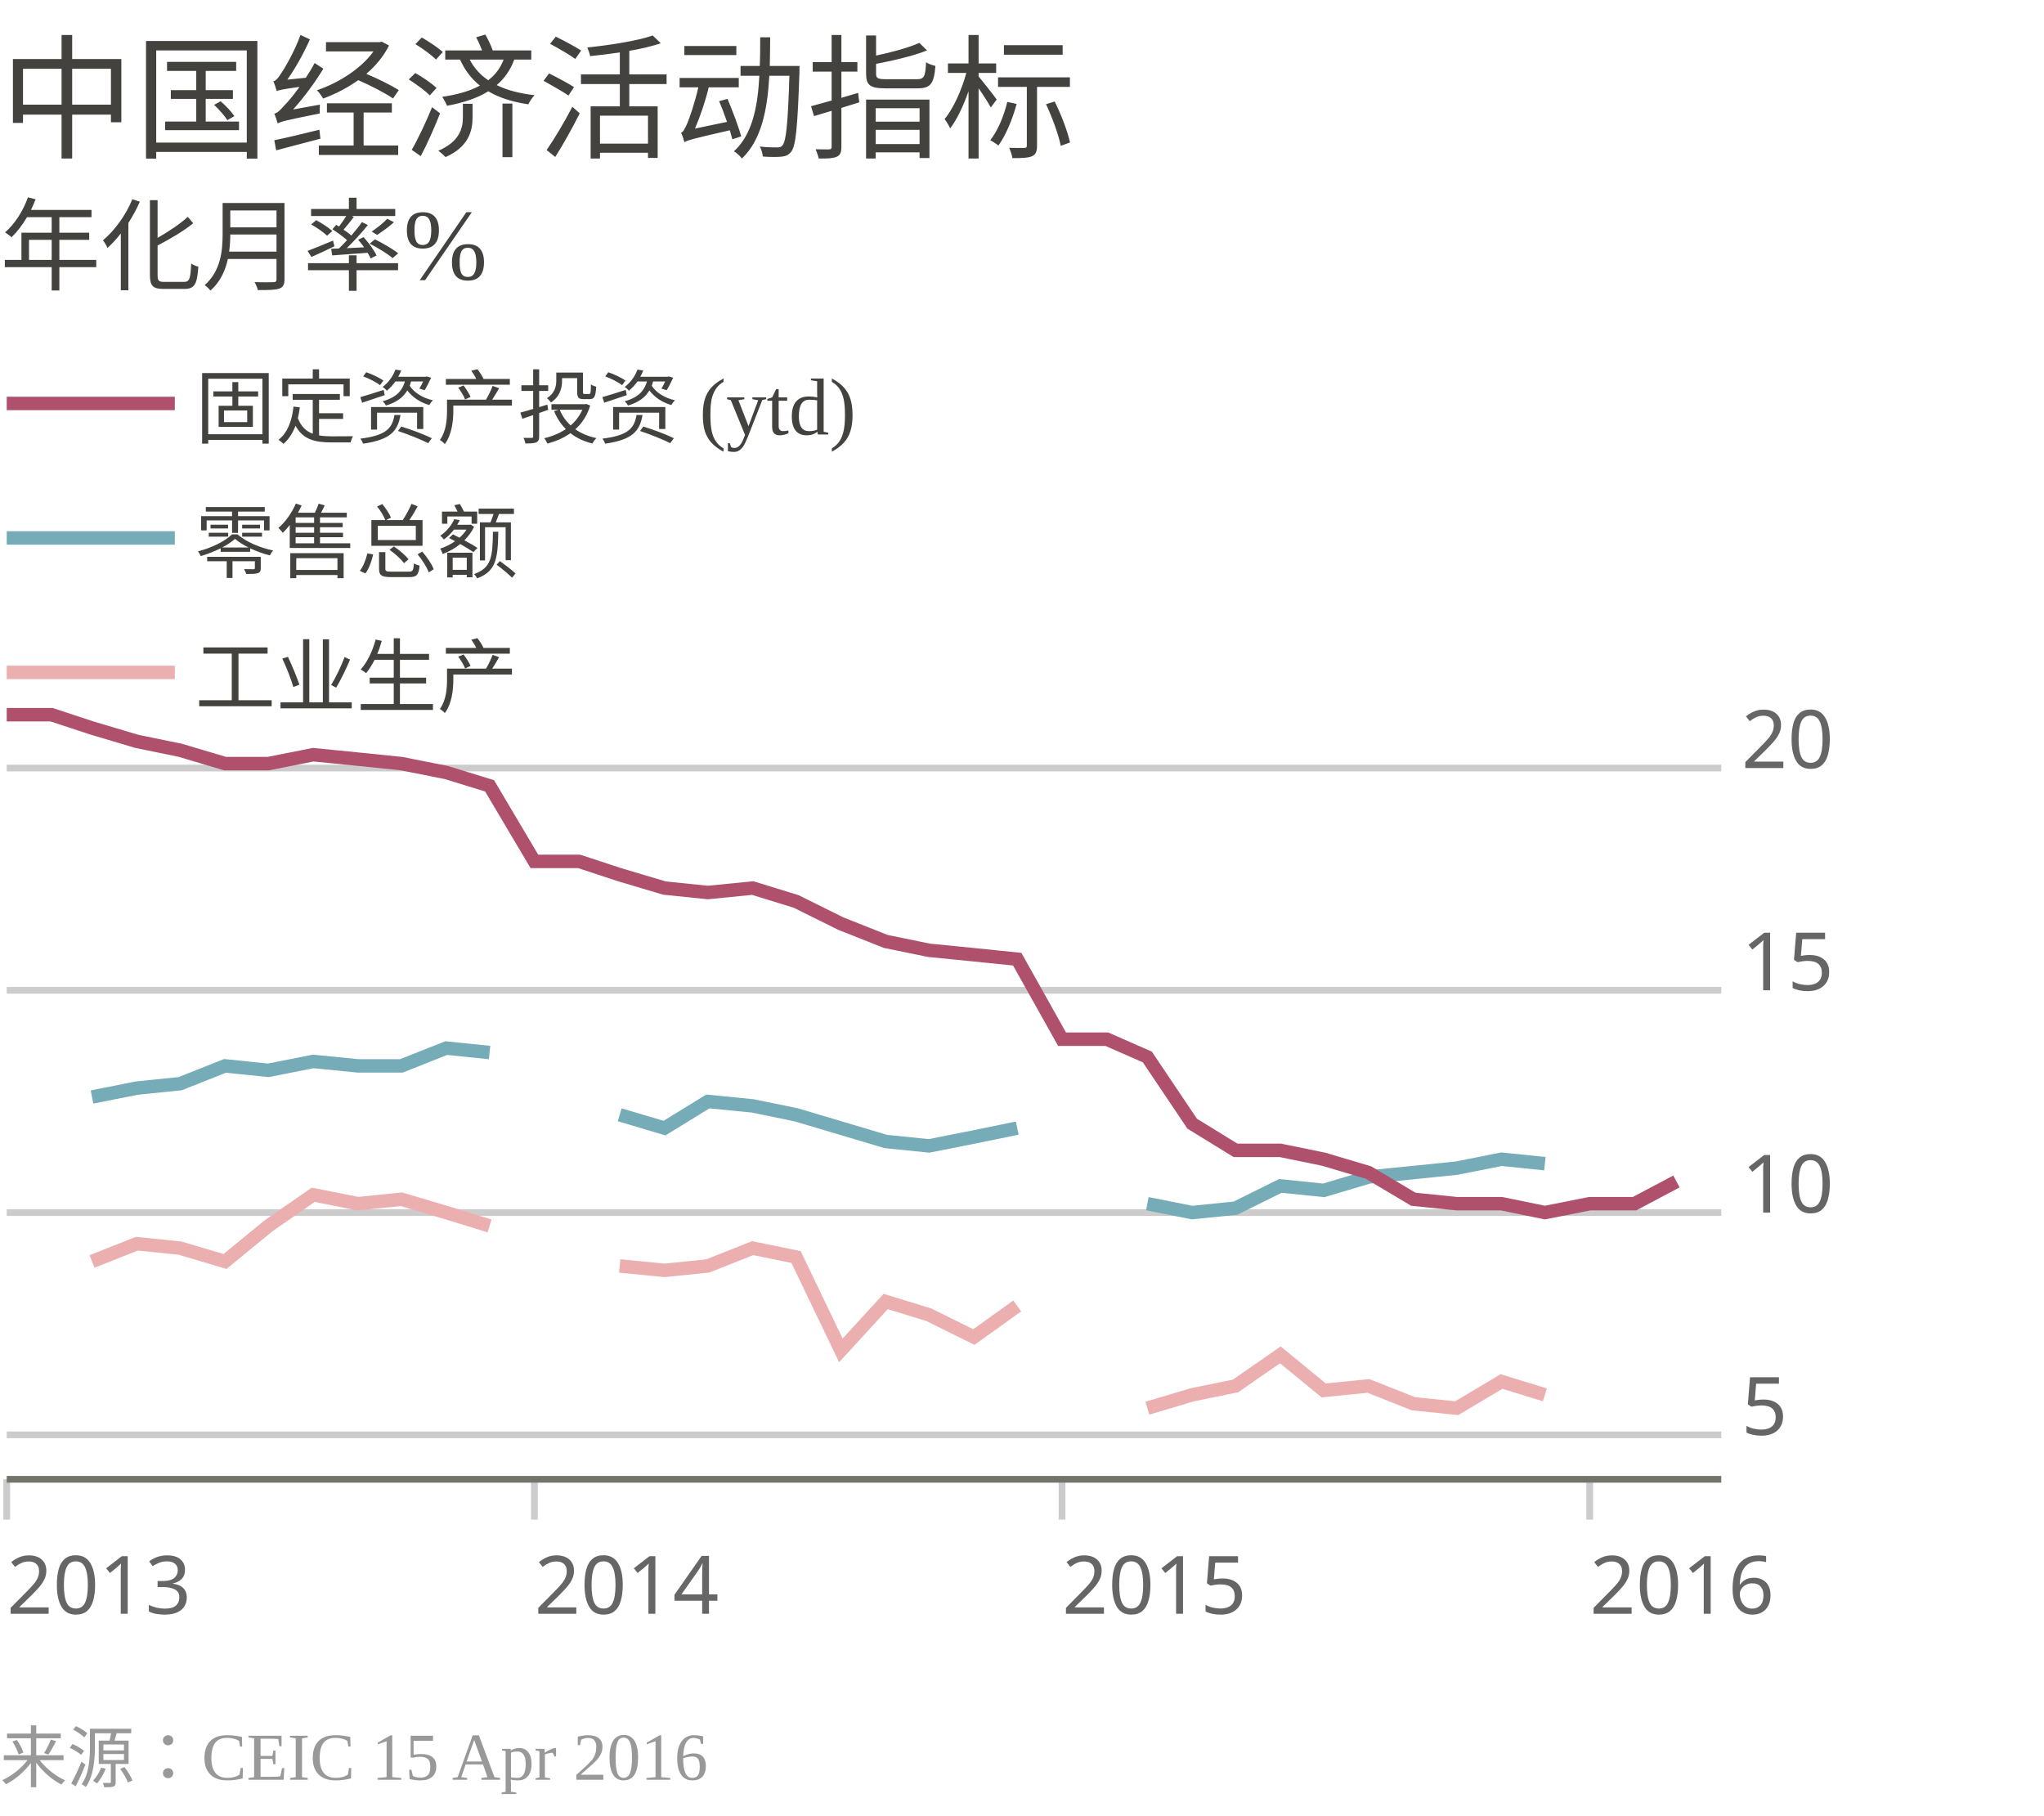
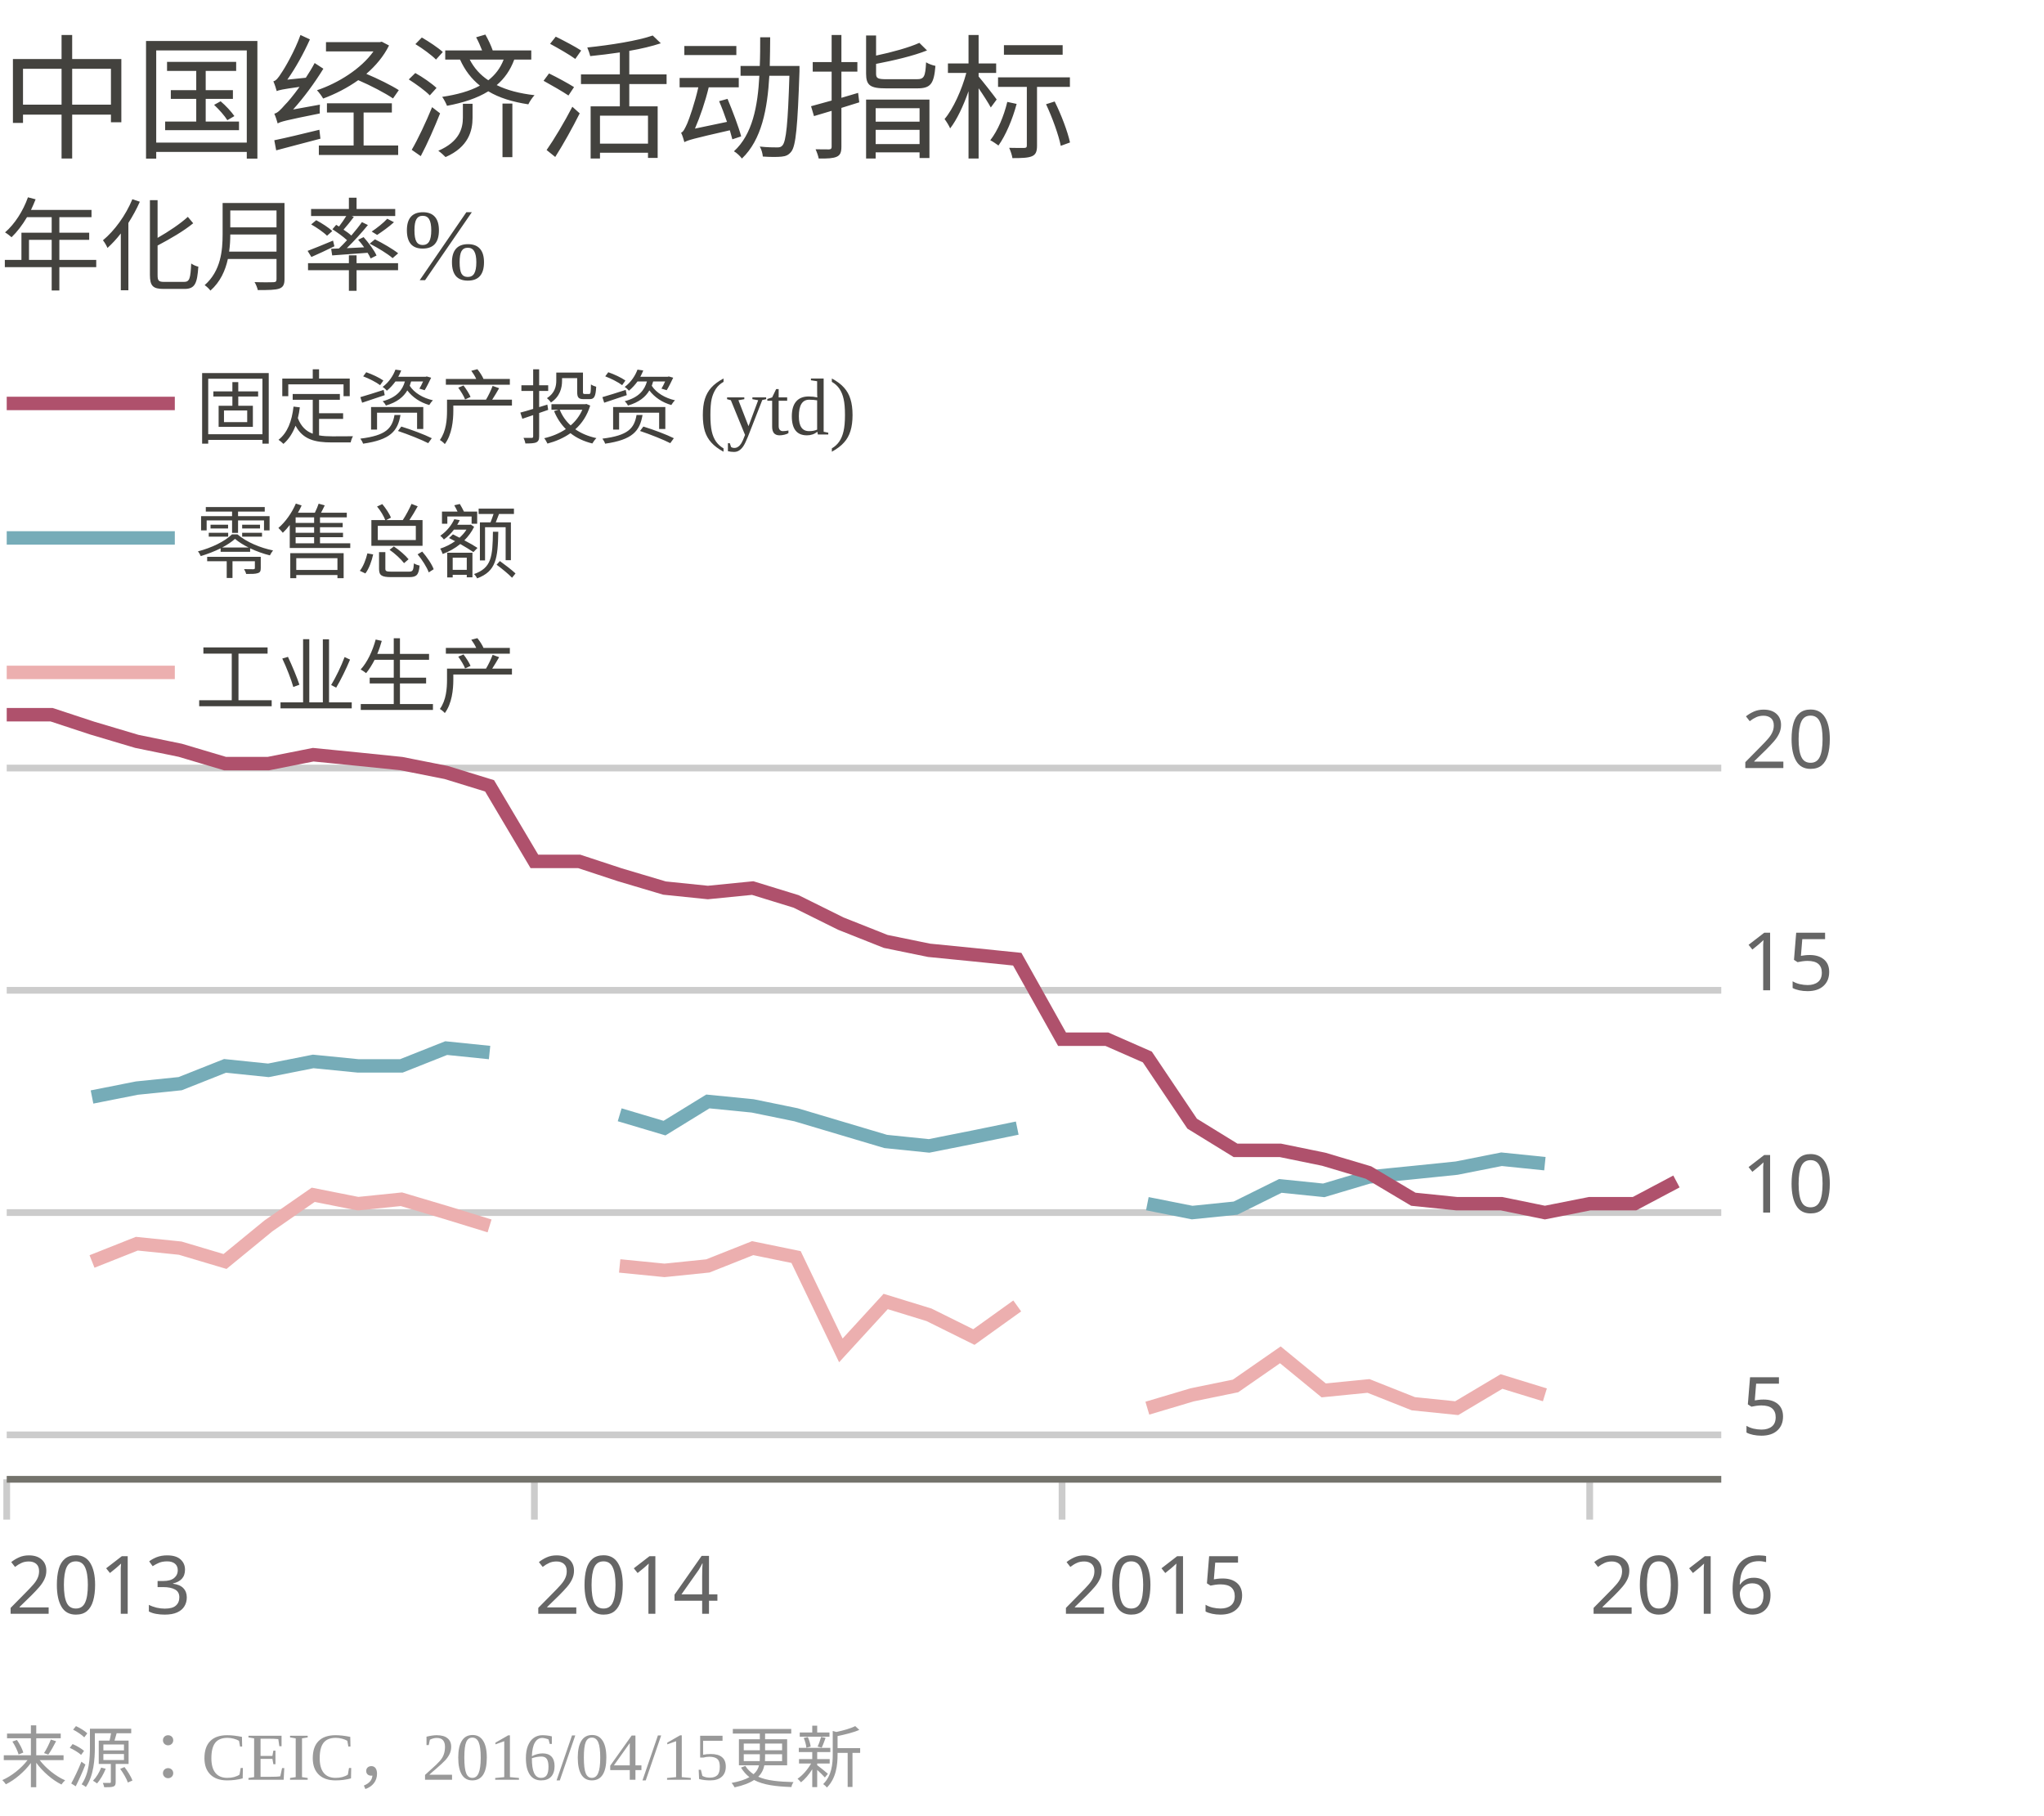
<svg xmlns="http://www.w3.org/2000/svg" viewBox="0 0 304 270">
  <text class="chart-title" fill="#43423e" font-size="20" y="22">中国经济活动指标</text>
  <text class="chart-subtitle" fill="#43423e" font-size="15" y="42">年化月率%</text>
-   <text class="chart-source" font-size="10" fill-opacity="0.4" y="265">来源：CEIC 15 Apr 2016</text>
+   <text class="chart-source" font-size="10" fill-opacity="0.4" y="265">来源：CEIC，2016/04/15更新</text>
  <g transform="translate(1,100)">
    <g transform="translate(0,120)" class="x axis">
      <g class="tick" style="" transform="translate(0,0)">
        <line y2="6" x2="0" fill="none" stroke="#000" stroke-opacity="0.2" />
        <text dy="0" style="" y="20" x="0" font-family="MetricWeb,sans-serif" fill-opacity="0.6" font-size="12" text-anchor="start">2013</text>
      </g>
      <g class="tick" style="" transform="translate(78.47808,0)">
        <line y2="6" x2="0" fill="none" stroke="#000" stroke-opacity="0.2" />
        <text dy="0" style="" y="20" x="0" font-family="MetricWeb,sans-serif" fill-opacity="0.6" font-size="12" text-anchor="start">2014</text>
      </g>
      <g class="tick" style="" transform="translate(156.9562,0)">
        <line y2="6" x2="0" fill="none" stroke="#000" stroke-opacity="0.2" />
        <text dy="0" style="" y="20" x="0" font-family="MetricWeb,sans-serif" fill-opacity="0.6" font-size="12" text-anchor="start">2015</text>
      </g>
      <g class="tick" style="" transform="translate(235.4342,0)">
        <line y2="6" x2="0" fill="none" stroke="#000" stroke-opacity="0.2" />
        <text dy="0" style="" y="20" x="0" font-family="MetricWeb,sans-serif" fill-opacity="0.6" font-size="12" text-anchor="start">2016</text>
      </g>
      <path class="domain" d="M0,0V0H255V0" fill="none" stroke="#74736c" />
    </g>
    <g transform="translate(255,0)" class="y axis">
      <g class="tick" style="" transform="translate(0,113.3889)">
        <line x2="-255" y2="0" fill="none" stroke="#000" stroke-opacity="0.2" />
        <text dy="0" style="text-anchor: start;" x="3" y="0" font-family="MetricWeb,sans-serif" fill-opacity="0.6" font-size="12">5</text>
      </g>
      <g class="tick" style="" transform="translate(0,80.33333)">
        <line x2="-255" y2="0" fill="none" stroke="#000" stroke-opacity="0.2" />
        <text dy="0" style="text-anchor: start;" x="3" y="0" font-family="MetricWeb,sans-serif" fill-opacity="0.6" font-size="12">10</text>
      </g>
      <g class="tick" style="" transform="translate(0,47.27778)">
        <line x2="-255" y2="0" fill="none" stroke="#000" stroke-opacity="0.2" />
        <text dy="0" style="text-anchor: start;" x="3" y="0" font-family="MetricWeb,sans-serif" fill-opacity="0.6" font-size="12">15</text>
      </g>
      <g class="tick" style="" transform="translate(0,14.22222)">
        <line x2="-255" y2="0" fill="none" stroke="#000" stroke-opacity="0.2" />
        <text dy="0" style="text-anchor: start;" x="3" y="0" font-family="MetricWeb,sans-serif" fill-opacity="0.6" font-size="12">20</text>
      </g>
      <path class="domain" d="M-255,1H0V120H-255" fill="none" stroke="#000" stroke-opacity="0" />
    </g>
    <g class="chart-key" transform="translate(0,-35)">
      <g class="key-element" transform="translate(0,0)">
        <text x="28" font-size="12" fill="#43423e">固定资产投资 (ytd)</text>
        <line x1="0" x2="25" y1="-5" y2="-5" stroke-width="2" fill="none" stroke="#af516c" />
      </g>
      <g class="key-element" transform="translate(0,20)">
        <text x="28" font-size="12" fill="#43423e">零售总额</text>
        <line x1="0" x2="25" y1="-5" y2="-5" stroke-width="2" fill="none" stroke="#76acb8" />
      </g>
      <g class="key-element" transform="translate(0,40)">
        <text x="28" font-size="12" fill="#43423e">工业生产</text>
        <line x1="0" x2="25" y1="-5" y2="-5" stroke-width="2" fill="none" stroke="#ecafaf" />
      </g>
    </g>
    <g>
      <path d="M12.685,87.606L19.351,84.961L25.801,85.622L32.466,87.606L38.917,82.317L45.582,77.689L52.247,79.011L58.697,78.35L65.363,80.333L71.813,82.317M91.164,88.267L97.829,88.928L104.279,88.267L110.944,85.622L117.395,86.944L124.06,100.828L130.725,93.556L137.175,95.539L143.841,98.844L150.291,94.217M169.642,109.422L176.307,107.439L182.757,106.117L189.422,101.489L195.873,106.778L202.538,106.117L209.203,108.761L215.653,109.422L222.319,105.456L228.769,107.439M248.335,101.489Z" stroke-width="2" fill="none" stroke="#ecafaf" />
      <path d="M12.685,63.144L19.351,61.822L25.801,61.161L32.466,58.517L38.917,59.178L45.582,57.856L52.247,58.517L58.697,58.517L65.363,55.872L71.813,56.533M91.164,65.789L97.829,67.772L104.279,63.806L110.944,64.467L117.395,65.789L124.06,67.772L130.725,69.756L137.175,70.417L143.841,69.094L150.291,67.772M169.642,79.011L176.307,80.333L182.757,79.672L189.422,76.367L195.873,77.028L202.538,75.044L209.203,74.383L215.653,73.722L222.319,72.4L228.769,73.061M248.335,77.028Z" stroke-width="2" fill="none" stroke="#76acb8" />
      <path d="M0,6.289L6.665,6.289L12.685,8.272L19.351,10.256L25.801,11.578L32.466,13.561L38.917,13.561L45.582,12.239L52.247,12.9L58.697,13.561L65.363,14.883L71.813,16.867L78.478,28.106L85.143,28.106L91.164,30.089L97.829,32.072L104.279,32.733L110.944,32.072L117.395,34.056L124.06,37.361L130.725,40.006L137.175,41.328L143.841,41.989L150.291,42.65L156.956,54.55L163.621,54.55L169.642,57.194L176.307,67.111L182.757,71.078L189.422,71.078L195.873,72.4L202.538,74.383L209.203,78.35L215.653,79.011L222.319,79.011L228.769,80.333L235.434,79.011L242.099,79.011L248.335,75.706" stroke-width="2" fill="none" stroke="#af516c" />
    </g>
  </g>
</svg>
